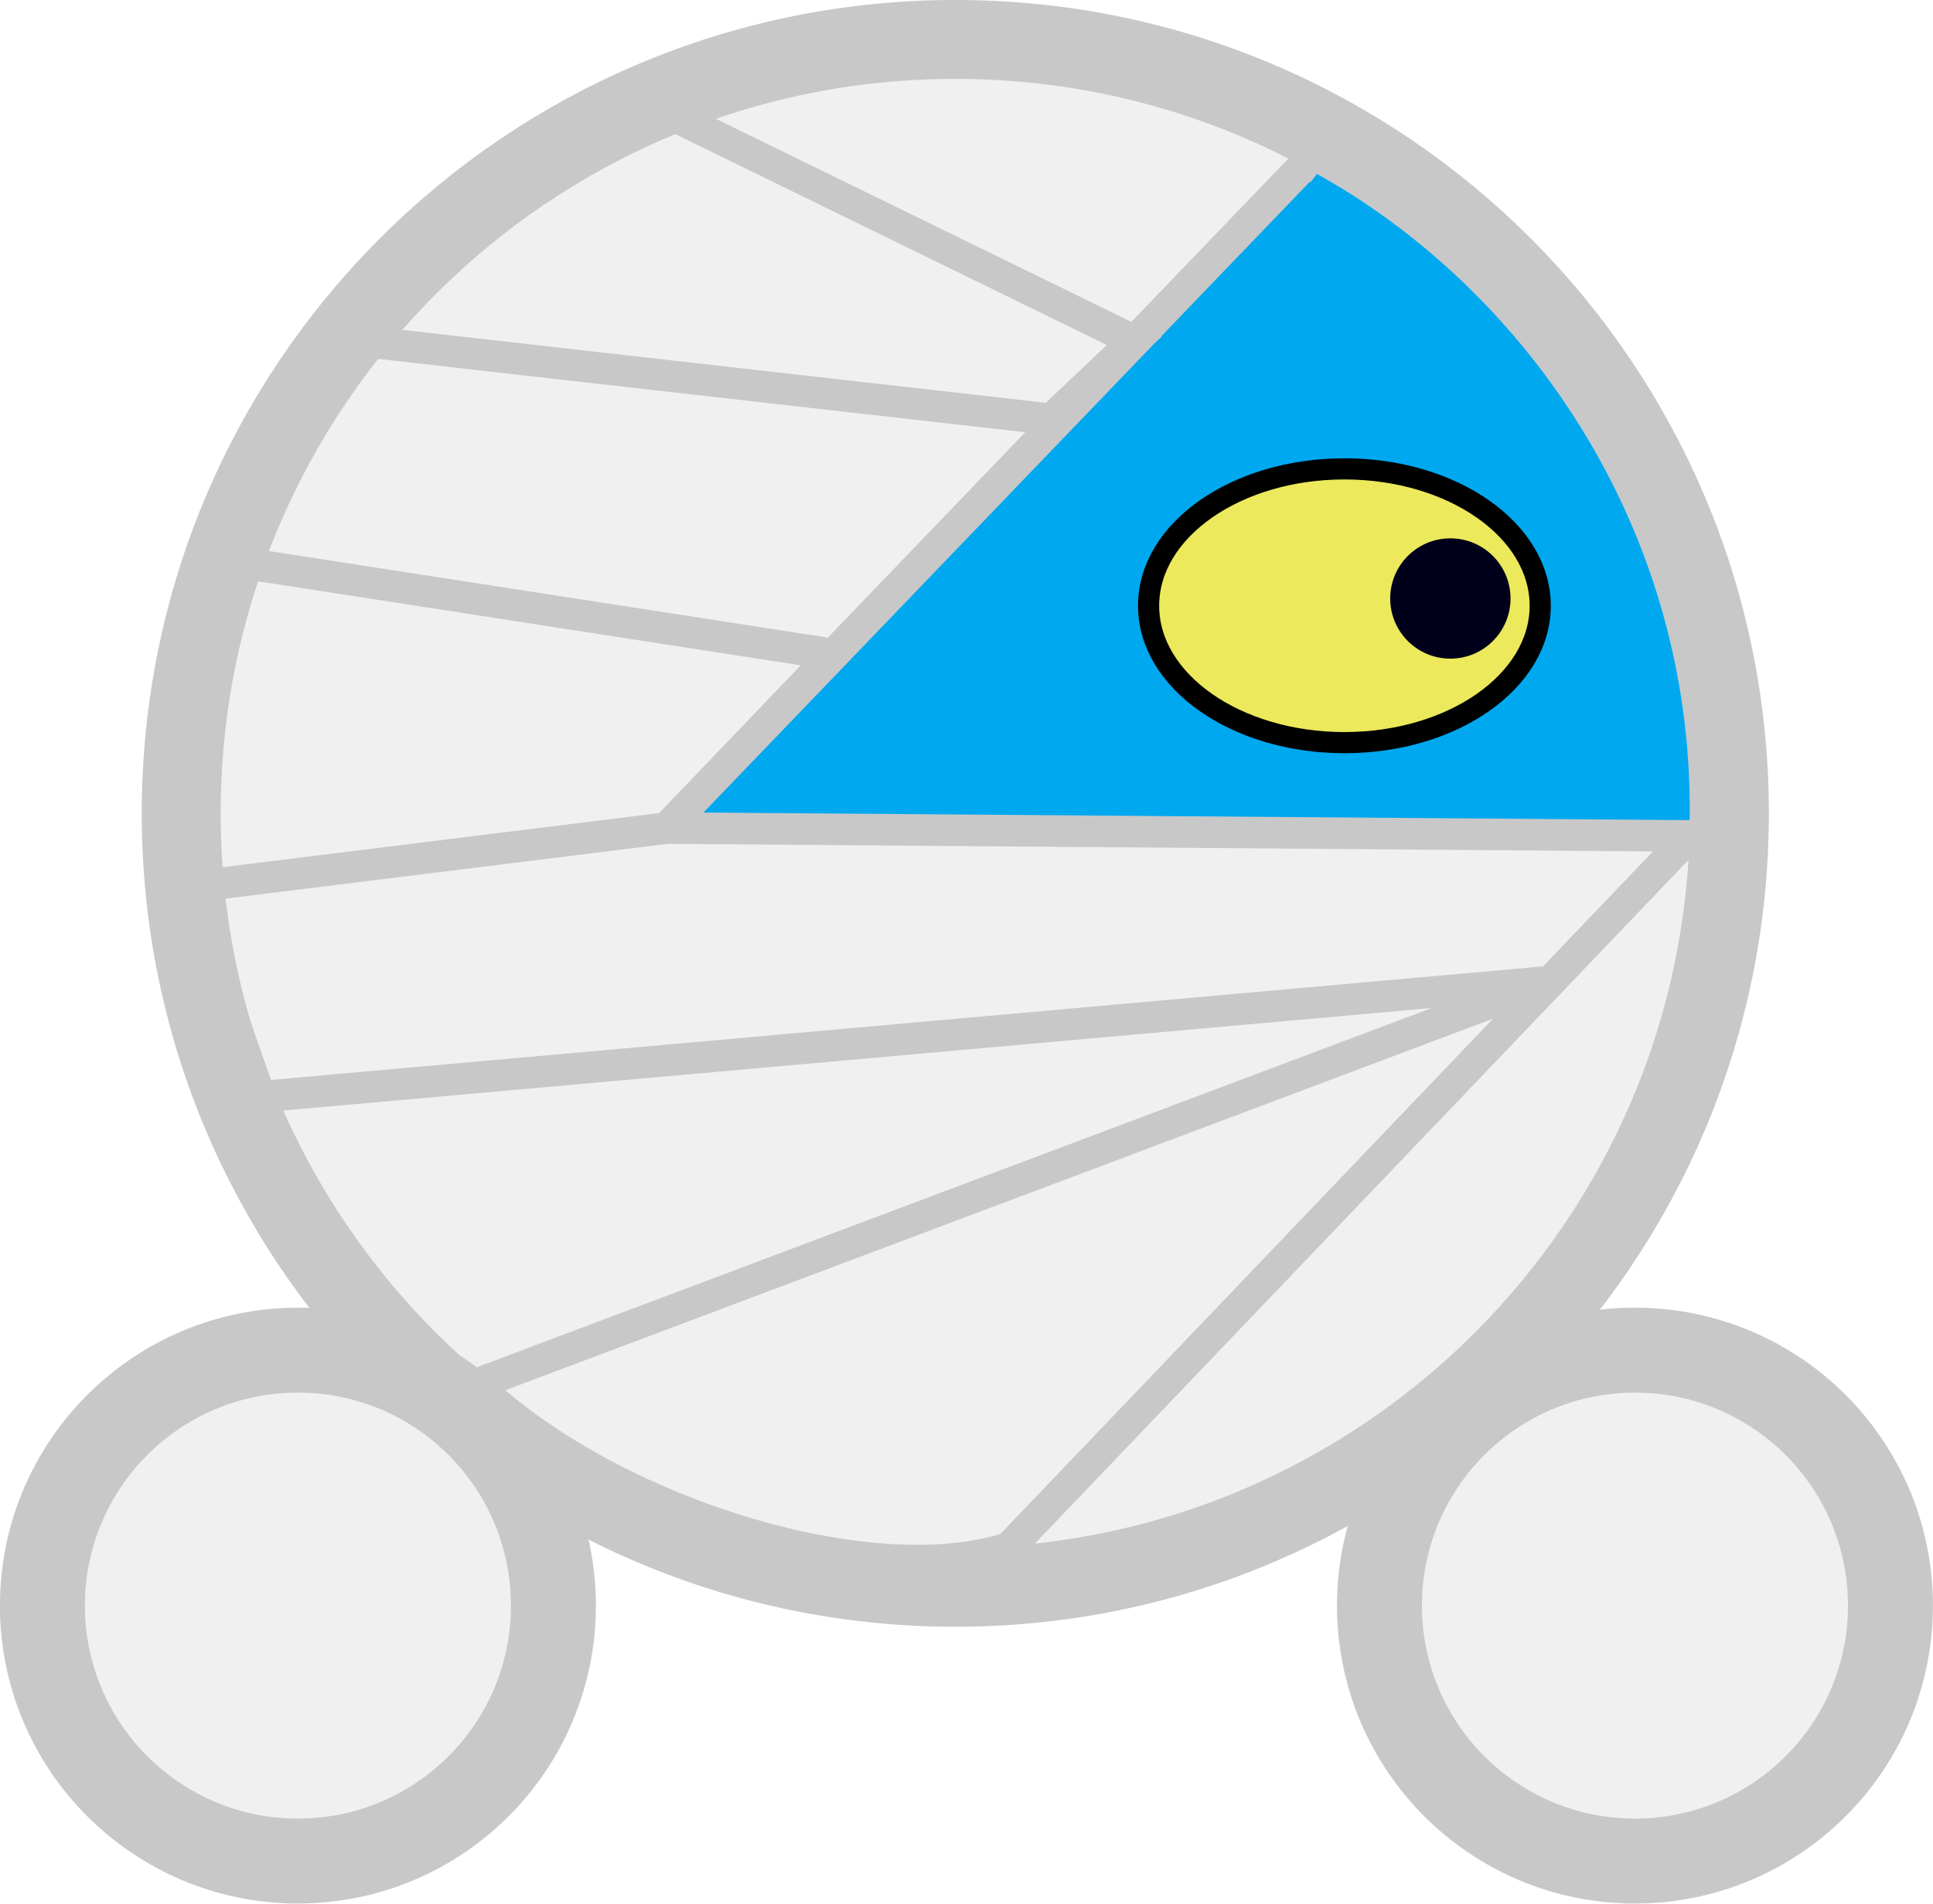
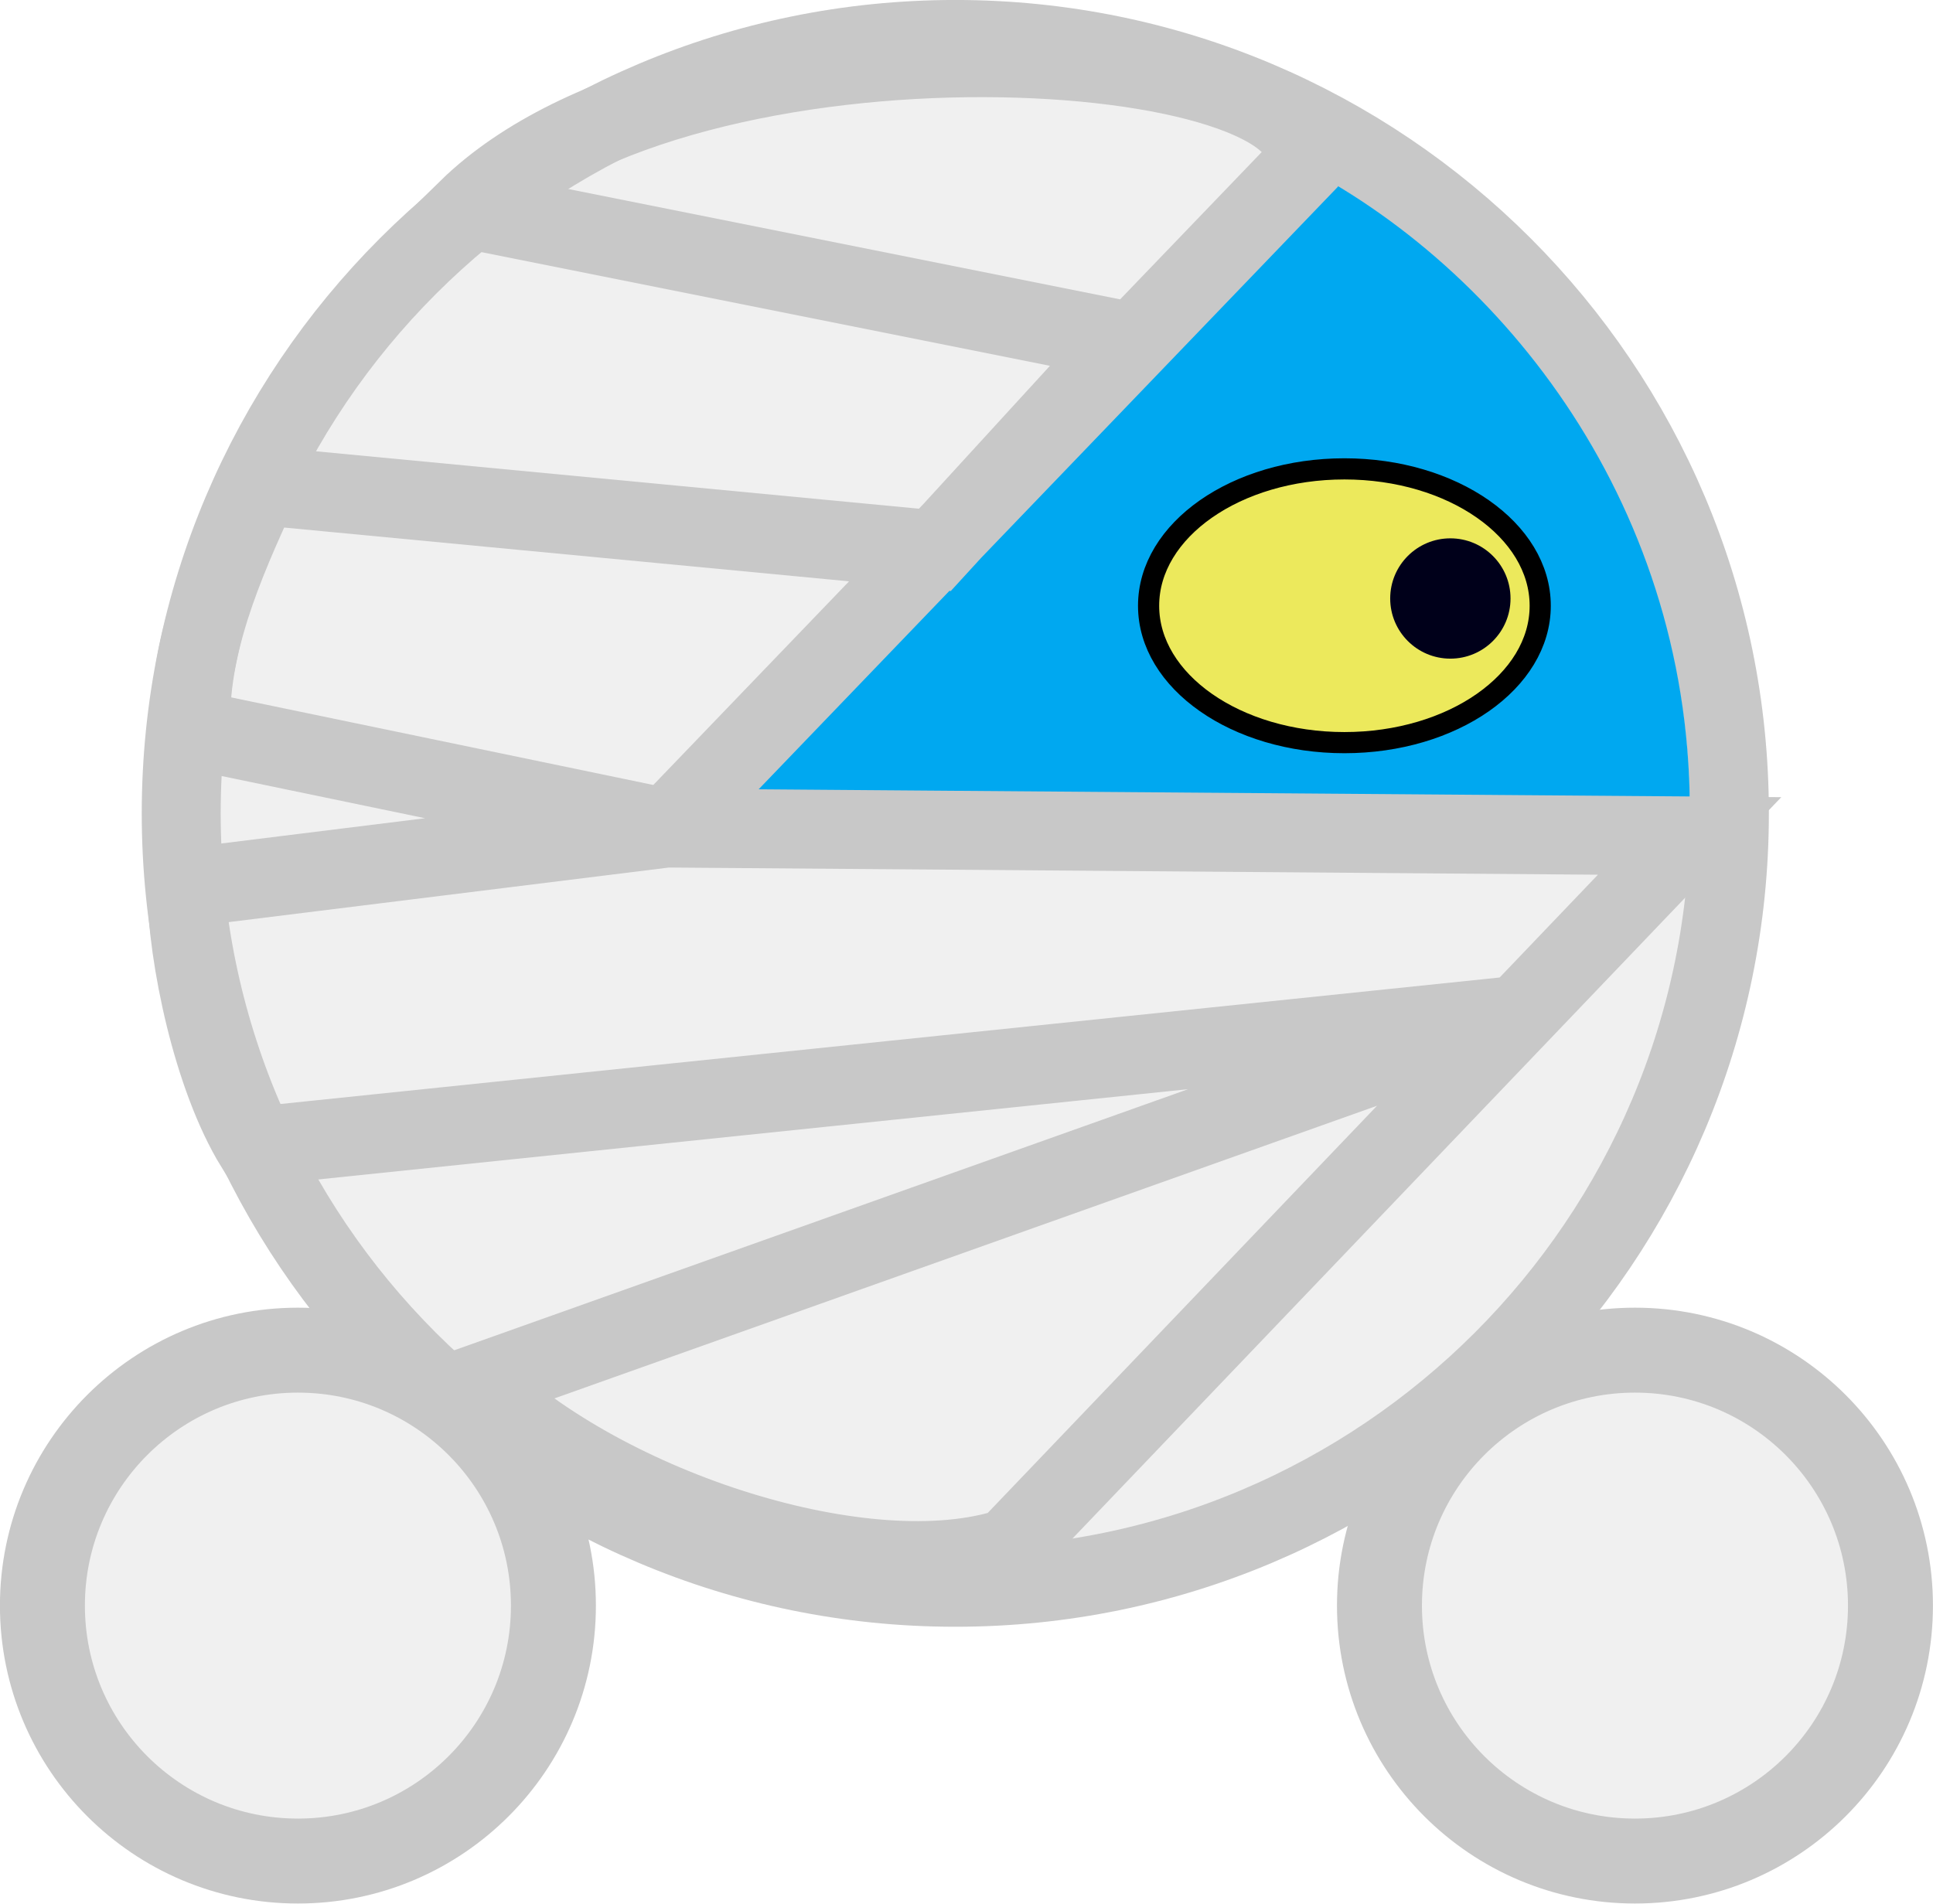
<svg xmlns="http://www.w3.org/2000/svg" width="12.241mm" height="12.057mm" viewBox="0 0 12.241 12.057" version="1.1" id="svg8">
  <defs id="defs2" />
  <g id="layer1" transform="translate(-51.17838,-152.6702)">
    <circle style="fill:#f0f0f0;fill-opacity:1;stroke:#c8c8c8;stroke-width:0.5;stroke-miterlimit:4;stroke-dasharray:none;stroke-opacity:1" id="path826" cx="57.228" cy="157.822" r="4.902" />
    <path style="fill:#00a8f0;fill-opacity:1;stroke:none;stroke-width:0.265px;stroke-linecap:butt;stroke-linejoin:miter;stroke-opacity:1" d="m 55.399,157.914 6.478,0.05 c 0.066,-1.985 -1.109,-3.539 -2.449,-4.241 z" id="path828" />
    <ellipse style="fill:#ece95c;fill-opacity:1;stroke:#000000;stroke-width:0.134;stroke-miterlimit:4;stroke-dasharray:none;stroke-opacity:1" id="path830" cx="59.692" cy="156.507" rx="1.24" ry="0.867" />
    <circle style="fill:#00001a;fill-opacity:1;stroke:none;stroke-width:0.221;stroke-miterlimit:4;stroke-dasharray:none;stroke-opacity:1" id="path832" cx="60.363" cy="156.461" r="0.381" />
    <circle style="fill:#f0f0f0;fill-opacity:1;stroke:#c8c8c8;stroke-width:0.538;stroke-miterlimit:4;stroke-dasharray:none;stroke-opacity:1" id="path849" cx="53.065" cy="162.84" r="1.618" />
    <circle style="fill:#f0f0f0;fill-opacity:1;stroke:#c8c8c8;stroke-width:0.538;stroke-miterlimit:4;stroke-dasharray:none;stroke-opacity:1" id="path849-9" cx="61.532" cy="162.84" r="1.618" />
-     <path style="fill:none;fill-opacity:1;stroke:#c8c8c8;stroke-width:0.2;stroke-linecap:butt;stroke-linejoin:miter;stroke-miterlimit:4;stroke-dasharray:none;stroke-opacity:1" d="m 59.429,153.723 -4.029,4.192 6.478,0.05 -4.31,4.509 c -0.895,0.29 -2.546,-0.233 -3.378,-1.034 l 6.777,-2.55 -8.141,0.727 -0.466,-1.325 3.04,-0.377 1.054,-1.1 -3.751,-0.581 0.607,-1.421 4.526,0.513 0.525,-0.497 -3.128,-1.529 c 1.33,-0.404 4.827,-0.393 4.197,0.423 z" id="path872" />
+     <path style="fill:none;fill-opacity:1;stroke:#c8c8c8;stroke-width:0.5;stroke-linecap:butt;stroke-linejoin:miter;stroke-miterlimit:4;stroke-dasharray:none;stroke-opacity:1" d="m 59.429,153.723 -4.029,4.192 6.478,0.05 -4.31,4.509 c -0.895,0.29 -2.546,-0.233 -3.378,-1.034 l 6.562,-2.335 -7.959,0.826 c -0.271,-0.442 -0.426,-1.198 -0.433,-1.639 l 3.04,-0.377 -3.012,-0.625 c -0.02,-0.515 0.197,-1.03 0.437,-1.544 l 4.274,0.407 1.212,-1.324 -4.17,-0.834 c 1.413,-1.38 5.538,-1.088 5.288,-0.272 z" id="path872" />
  </g>
</svg>
